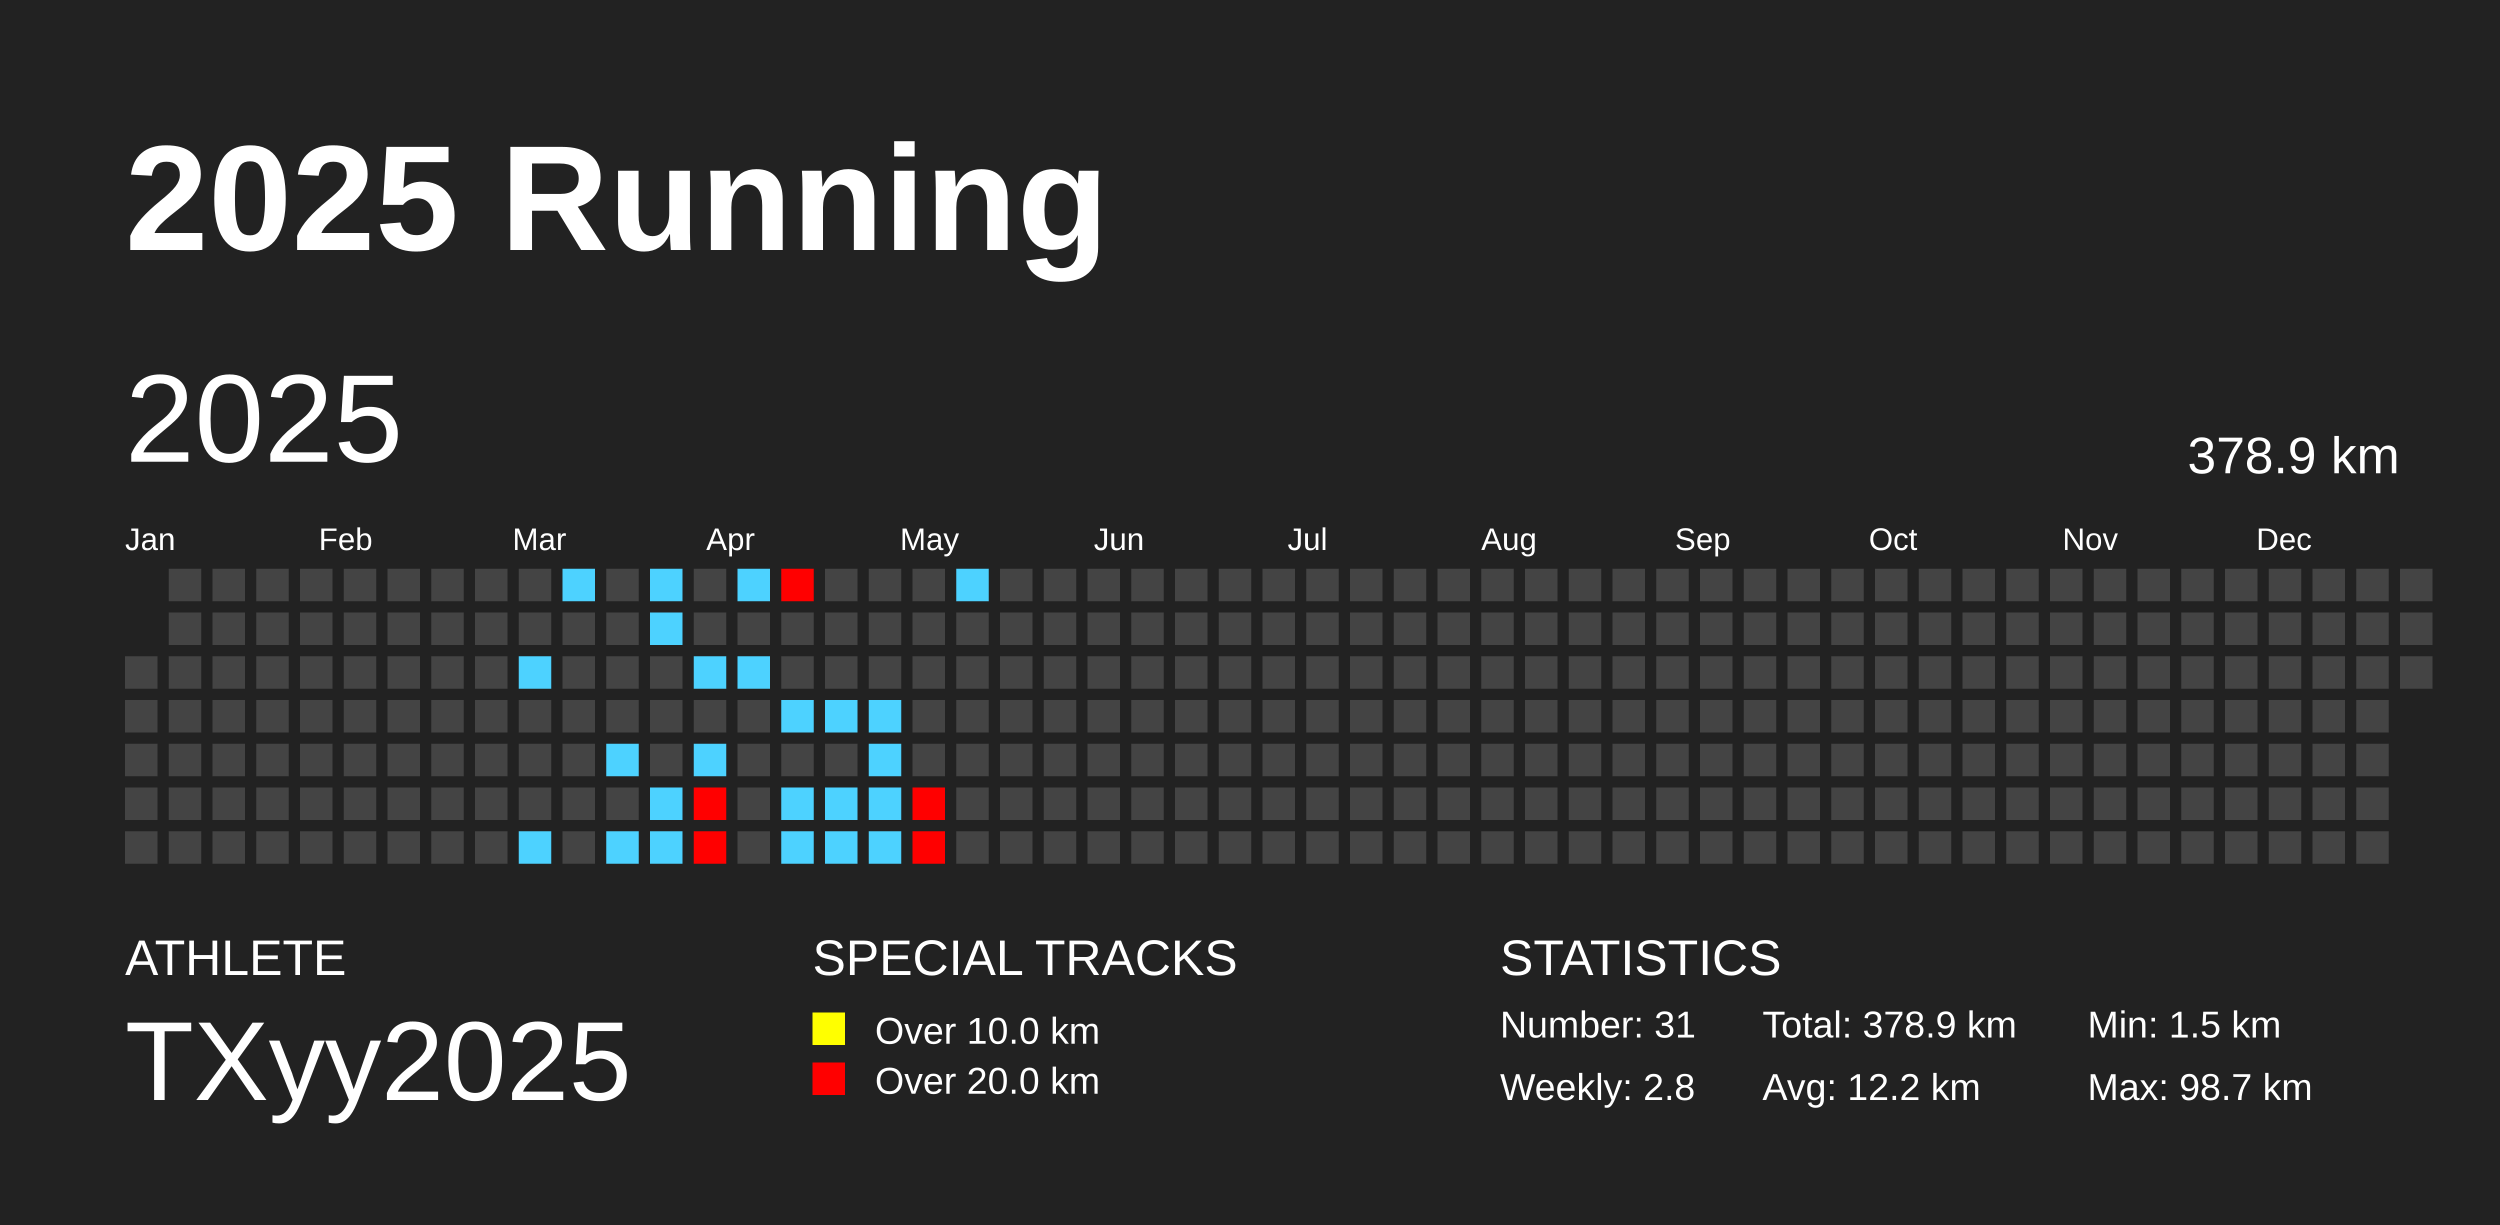
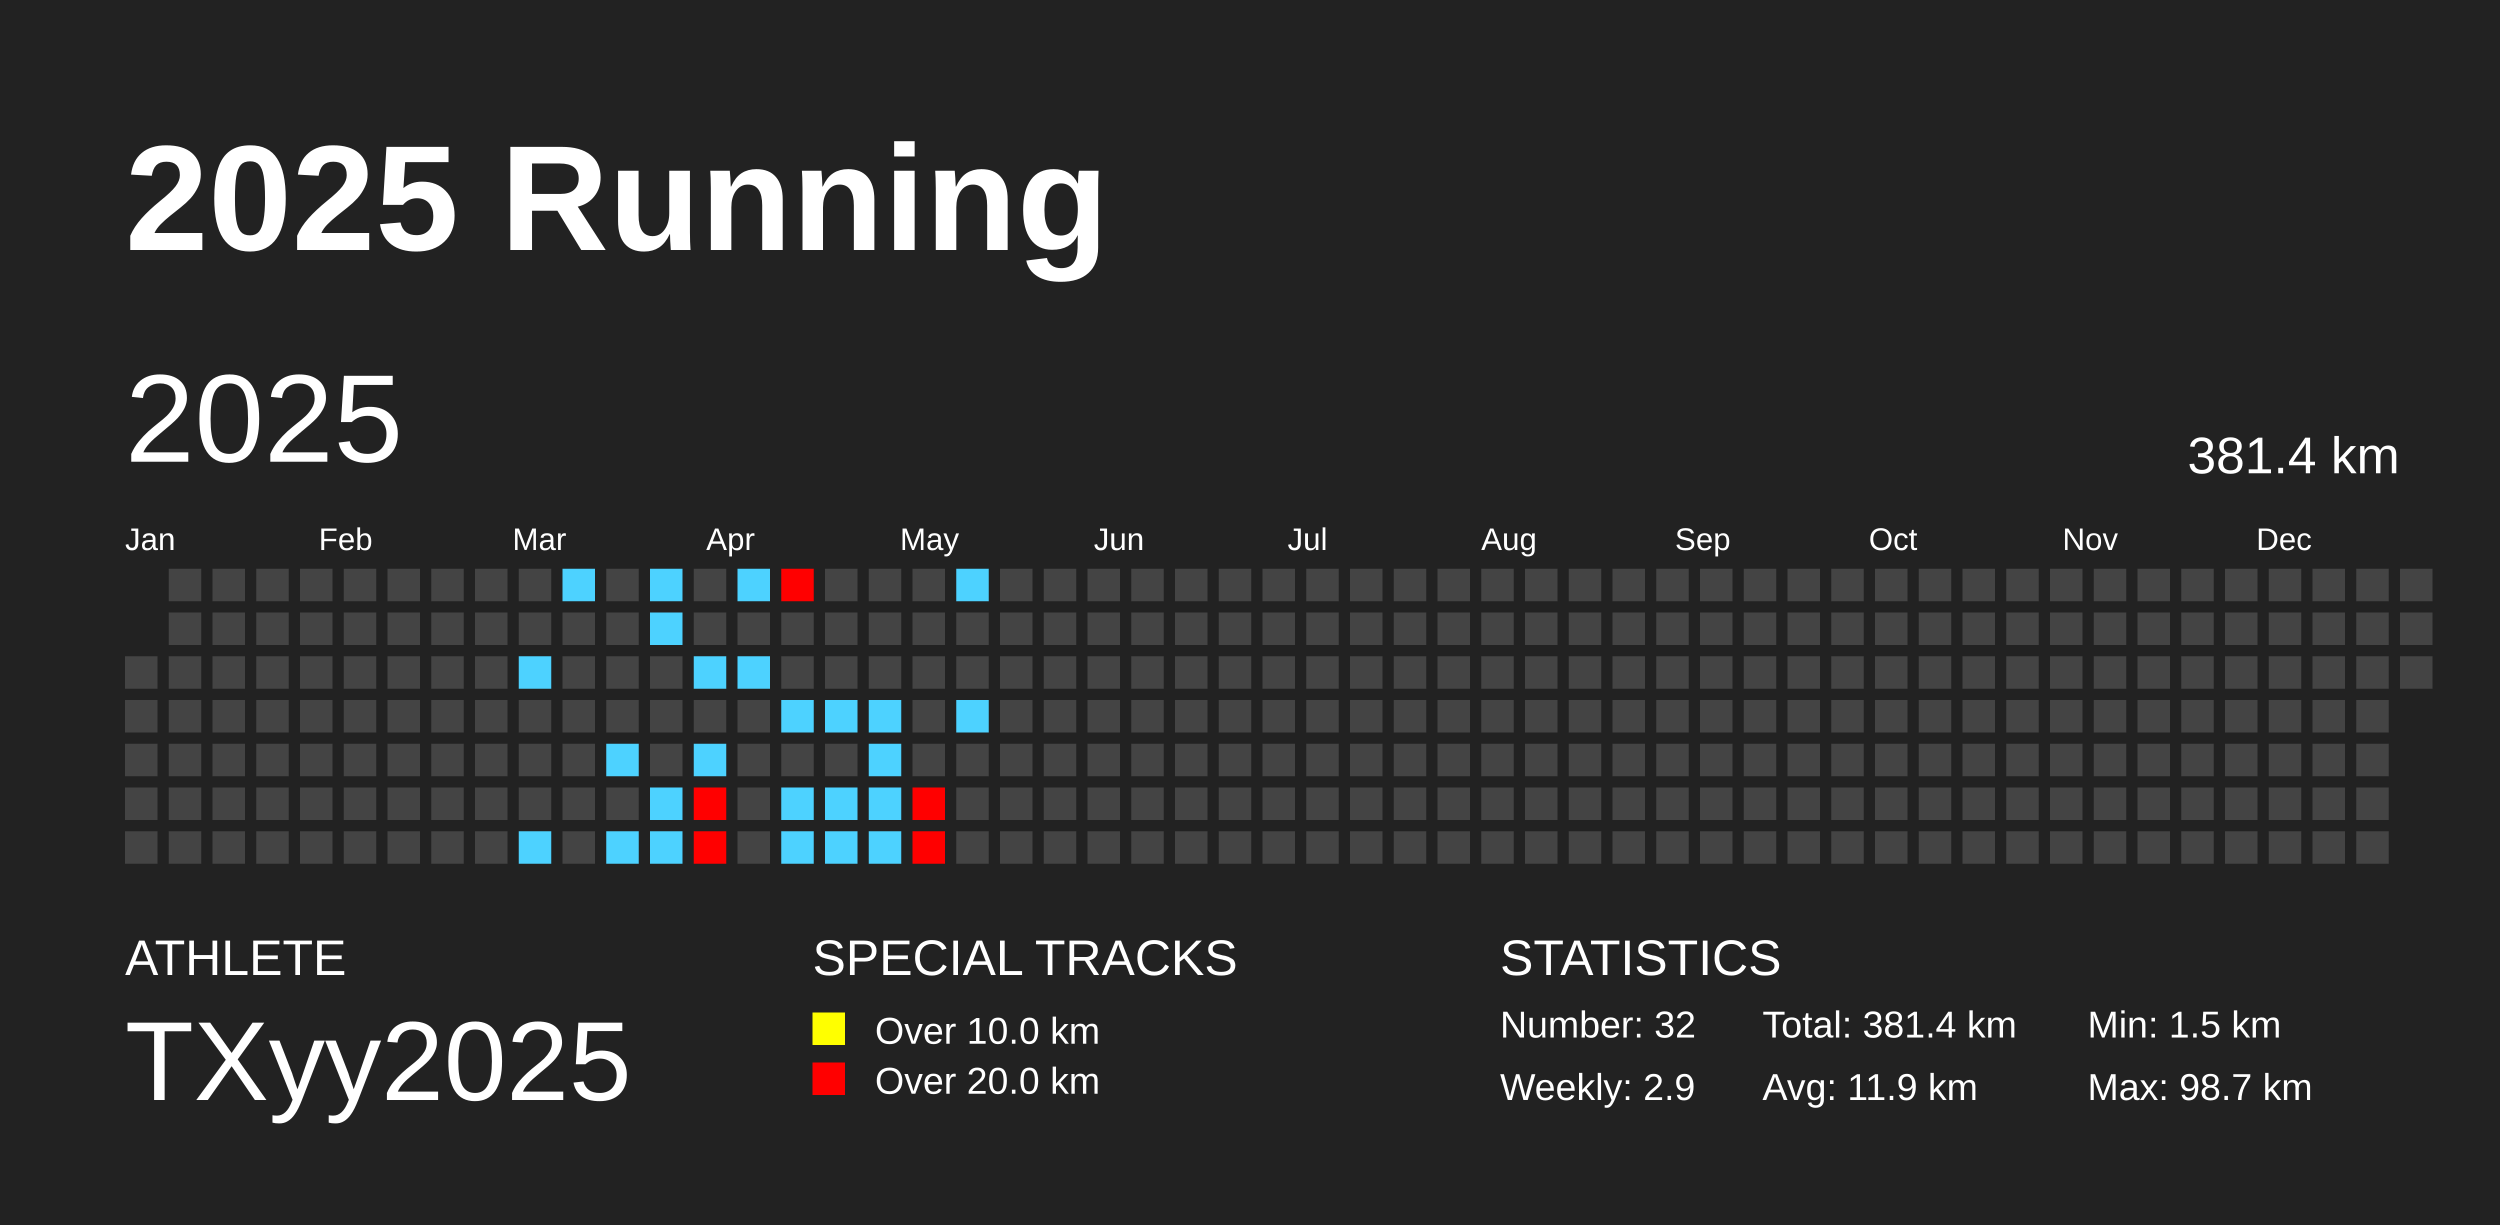
<svg xmlns="http://www.w3.org/2000/svg" baseProfile="full" height="98mm" version="1.1" viewBox="0,0,200,98" width="200mm">
  <defs />
  <rect fill="#222222" height="98" width="200" x="0" y="0" />
  <text fill="#FFFFFF" style="font-size:12px; font-family:Arial; font-weight:bold;" x="10" y="20">2025 Running</text>
  <text fill="#FFFFFF" style="font-size:4px; font-family:Arial" x="10" y="78">ATHLETE</text>
  <text fill="#FFFFFF" style="font-size:9px; font-family:Arial" x="10" y="88">TXyy2025</text>
  <text fill="#FFFFFF" style="font-size:4px; font-family:Arial" x="65" y="78">SPECIAL TRACKS</text>
  <rect fill="yellow" height="2.6" width="2.6" x="65" y="81" />
  <text fill="#FFFFFF" style="font-size:3px; font-family:Arial" x="70" y="83.5">Over 10.0 km</text>
  <rect fill="red" height="2.6" width="2.6" x="65" y="85" />
  <text fill="#FFFFFF" style="font-size:3px; font-family:Arial" x="70" y="87.5">Over 20.0 km</text>
  <text fill="#FFFFFF" style="font-size:4px; font-family:Arial" x="120" y="78">STATISTICS</text>
-   <text fill="#FFFFFF" style="font-size:3px; font-family:Arial" x="120" y="83">Number: 31</text>
-   <text fill="#FFFFFF" style="font-size:3px; font-family:Arial" x="120" y="88">Weekly: 2.8</text>
-   <text fill="#FFFFFF" style="font-size:3px; font-family:Arial" x="141" y="83">Total: 378.9 km</text>
-   <text fill="#FFFFFF" style="font-size:3px; font-family:Arial" x="141" y="88">Avg: 12.2 km</text>
+   <text fill="#FFFFFF" style="font-size:3px; font-family:Arial" x="120" y="83">Number: 32</text>
+   <text fill="#FFFFFF" style="font-size:3px; font-family:Arial" x="120" y="88">Weekly: 2.9</text>
+   <text fill="#FFFFFF" style="font-size:3px; font-family:Arial" x="141" y="83">Total: 381.4 km</text>
+   <text fill="#FFFFFF" style="font-size:3px; font-family:Arial" x="141" y="88">Avg: 11.9 km</text>
  <text fill="#FFFFFF" style="font-size:3px; font-family:Arial" x="167" y="83">Min: 1.5 km</text>
  <text fill="#FFFFFF" style="font-size:3px; font-family:Arial" x="167" y="88">Max: 98.7 km</text>
  <text dominant-baseline="hanging" fill="#FFFFFF" style="font-size:10.0px; font-family:Arial;" x="10" y="30">2025</text>
-   <text dominant-baseline="hanging" fill="#FFFFFF" style="font-size:4.125px; font-family:Arial;" x="175" y="35">378.9 km</text>
+   <text dominant-baseline="hanging" fill="#FFFFFF" style="font-size:4.125px; font-family:Arial;" x="175" y="35">381.4 km</text>
  <text fill="#FFFFFF" style="font-size:2.5px; font-family:Arial" x="10.0" y="44">Jan</text>
  <text fill="#FFFFFF" style="font-size:2.5px; font-family:Arial" x="25.5" y="44">Feb</text>
  <text fill="#FFFFFF" style="font-size:2.5px; font-family:Arial" x="41.0" y="44">Mar</text>
  <text fill="#FFFFFF" style="font-size:2.5px; font-family:Arial" x="56.5" y="44">Apr</text>
  <text fill="#FFFFFF" style="font-size:2.5px; font-family:Arial" x="72.0" y="44">May</text>
  <text fill="#FFFFFF" style="font-size:2.5px; font-family:Arial" x="87.5" y="44">Jun</text>
  <text fill="#FFFFFF" style="font-size:2.5px; font-family:Arial" x="103.0" y="44">Jul</text>
  <text fill="#FFFFFF" style="font-size:2.5px; font-family:Arial" x="118.5" y="44">Aug</text>
  <text fill="#FFFFFF" style="font-size:2.5px; font-family:Arial" x="134.0" y="44">Sep</text>
  <text fill="#FFFFFF" style="font-size:2.5px; font-family:Arial" x="149.5" y="44">Oct</text>
  <text fill="#FFFFFF" style="font-size:2.5px; font-family:Arial" x="165.0" y="44">Nov</text>
  <text fill="#FFFFFF" style="font-size:2.5px; font-family:Arial" x="180.5" y="44">Dec</text>
  <rect fill="#444444" height="2.6" width="2.6" x="10.0" y="52.5" />
  <rect fill="#444444" height="2.6" width="2.6" x="10.0" y="56.0" />
  <rect fill="#444444" height="2.6" width="2.6" x="10.0" y="59.5" />
  <rect fill="#444444" height="2.6" width="2.6" x="10.0" y="63.0" />
  <rect fill="#444444" height="2.6" width="2.6" x="10.0" y="66.5" />
  <rect fill="#444444" height="2.6" width="2.6" x="13.5" y="45.5" />
  <rect fill="#444444" height="2.6" width="2.6" x="13.5" y="49.0" />
  <rect fill="#444444" height="2.6" width="2.6" x="13.5" y="52.5" />
  <rect fill="#444444" height="2.6" width="2.6" x="13.5" y="56.0" />
  <rect fill="#444444" height="2.6" width="2.6" x="13.5" y="59.5" />
  <rect fill="#444444" height="2.6" width="2.6" x="13.5" y="63.0" />
  <rect fill="#444444" height="2.6" width="2.6" x="13.5" y="66.5" />
  <rect fill="#444444" height="2.6" width="2.6" x="17.0" y="45.5" />
  <rect fill="#444444" height="2.6" width="2.6" x="17.0" y="49.0" />
  <rect fill="#444444" height="2.6" width="2.6" x="17.0" y="52.5" />
  <rect fill="#444444" height="2.6" width="2.6" x="17.0" y="56.0" />
  <rect fill="#444444" height="2.6" width="2.6" x="17.0" y="59.5" />
  <rect fill="#444444" height="2.6" width="2.6" x="17.0" y="63.0" />
  <rect fill="#444444" height="2.6" width="2.6" x="17.0" y="66.5" />
  <rect fill="#444444" height="2.6" width="2.6" x="20.5" y="45.5" />
  <rect fill="#444444" height="2.6" width="2.6" x="20.5" y="49.0" />
  <rect fill="#444444" height="2.6" width="2.6" x="20.5" y="52.5" />
  <rect fill="#444444" height="2.6" width="2.6" x="20.5" y="56.0" />
  <rect fill="#444444" height="2.6" width="2.6" x="20.5" y="59.5" />
  <rect fill="#444444" height="2.6" width="2.6" x="20.5" y="63.0" />
  <rect fill="#444444" height="2.6" width="2.6" x="20.5" y="66.5" />
  <rect fill="#444444" height="2.6" width="2.6" x="24.0" y="45.5" />
  <rect fill="#444444" height="2.6" width="2.6" x="24.0" y="49.0" />
  <rect fill="#444444" height="2.6" width="2.6" x="24.0" y="52.5" />
  <rect fill="#444444" height="2.6" width="2.6" x="24.0" y="56.0" />
  <rect fill="#444444" height="2.6" width="2.6" x="24.0" y="59.5" />
  <rect fill="#444444" height="2.6" width="2.6" x="24.0" y="63.0" />
  <rect fill="#444444" height="2.6" width="2.6" x="24.0" y="66.5" />
  <rect fill="#444444" height="2.6" width="2.6" x="27.5" y="45.5" />
  <rect fill="#444444" height="2.6" width="2.6" x="27.5" y="49.0" />
  <rect fill="#444444" height="2.6" width="2.6" x="27.5" y="52.5" />
  <rect fill="#444444" height="2.6" width="2.6" x="27.5" y="56.0" />
  <rect fill="#444444" height="2.6" width="2.6" x="27.5" y="59.5" />
  <rect fill="#444444" height="2.6" width="2.6" x="27.5" y="63.0" />
  <rect fill="#444444" height="2.6" width="2.6" x="27.5" y="66.5" />
  <rect fill="#444444" height="2.6" width="2.6" x="31.0" y="45.5" />
  <rect fill="#444444" height="2.6" width="2.6" x="31.0" y="49.0" />
  <rect fill="#444444" height="2.6" width="2.6" x="31.0" y="52.5" />
  <rect fill="#444444" height="2.6" width="2.6" x="31.0" y="56.0" />
  <rect fill="#444444" height="2.6" width="2.6" x="31.0" y="59.5" />
  <rect fill="#444444" height="2.6" width="2.6" x="31.0" y="63.0" />
  <rect fill="#444444" height="2.6" width="2.6" x="31.0" y="66.5" />
  <rect fill="#444444" height="2.6" width="2.6" x="34.5" y="45.5" />
  <rect fill="#444444" height="2.6" width="2.6" x="34.5" y="49.0" />
  <rect fill="#444444" height="2.6" width="2.6" x="34.5" y="52.5" />
  <rect fill="#444444" height="2.6" width="2.6" x="34.5" y="56.0" />
  <rect fill="#444444" height="2.6" width="2.6" x="34.5" y="59.5" />
  <rect fill="#444444" height="2.6" width="2.6" x="34.5" y="63.0" />
  <rect fill="#444444" height="2.6" width="2.6" x="34.5" y="66.5" />
  <rect fill="#444444" height="2.6" width="2.6" x="38.0" y="45.5" />
  <rect fill="#444444" height="2.6" width="2.6" x="38.0" y="49.0" />
  <rect fill="#444444" height="2.6" width="2.6" x="38.0" y="52.5" />
  <rect fill="#444444" height="2.6" width="2.6" x="38.0" y="56.0" />
  <rect fill="#444444" height="2.6" width="2.6" x="38.0" y="59.5" />
  <rect fill="#444444" height="2.6" width="2.6" x="38.0" y="63.0" />
  <rect fill="#444444" height="2.6" width="2.6" x="38.0" y="66.5" />
  <rect fill="#444444" height="2.6" width="2.6" x="41.5" y="45.5" />
  <rect fill="#444444" height="2.6" width="2.6" x="41.5" y="49.0" />
  <rect fill="#4dd2ff" height="2.6" width="2.6" x="41.5" y="52.5" />
  <rect fill="#444444" height="2.6" width="2.6" x="41.5" y="56.0" />
  <rect fill="#444444" height="2.6" width="2.6" x="41.5" y="59.5" />
  <rect fill="#444444" height="2.6" width="2.6" x="41.5" y="63.0" />
  <rect fill="#4dd2ff" height="2.6" width="2.6" x="41.5" y="66.5" />
  <rect fill="#4dd2ff" height="2.6" width="2.6" x="45.0" y="45.5" />
  <rect fill="#444444" height="2.6" width="2.6" x="45.0" y="49.0" />
  <rect fill="#444444" height="2.6" width="2.6" x="45.0" y="52.5" />
  <rect fill="#444444" height="2.6" width="2.6" x="45.0" y="56.0" />
  <rect fill="#444444" height="2.6" width="2.6" x="45.0" y="59.5" />
  <rect fill="#444444" height="2.6" width="2.6" x="45.0" y="63.0" />
  <rect fill="#444444" height="2.6" width="2.6" x="45.0" y="66.5" />
  <rect fill="#444444" height="2.6" width="2.6" x="48.5" y="45.5" />
  <rect fill="#444444" height="2.6" width="2.6" x="48.5" y="49.0" />
  <rect fill="#444444" height="2.6" width="2.6" x="48.5" y="52.5" />
  <rect fill="#444444" height="2.6" width="2.6" x="48.5" y="56.0" />
  <rect fill="#4dd2ff" height="2.6" width="2.6" x="48.5" y="59.5" />
  <rect fill="#444444" height="2.6" width="2.6" x="48.5" y="63.0" />
  <rect fill="#4dd2ff" height="2.6" width="2.6" x="48.5" y="66.5" />
  <rect fill="#4dd2ff" height="2.6" width="2.6" x="52.0" y="45.5" />
  <rect fill="#4dd2ff" height="2.6" width="2.6" x="52.0" y="49.0" />
  <rect fill="#444444" height="2.6" width="2.6" x="52.0" y="52.5" />
  <rect fill="#444444" height="2.6" width="2.6" x="52.0" y="56.0" />
  <rect fill="#444444" height="2.6" width="2.6" x="52.0" y="59.5" />
  <rect fill="#4dd2ff" height="2.6" width="2.6" x="52.0" y="63.0" />
  <rect fill="#4dd2ff" height="2.6" width="2.6" x="52.0" y="66.5" />
  <rect fill="#444444" height="2.6" width="2.6" x="55.5" y="45.5" />
  <rect fill="#444444" height="2.6" width="2.6" x="55.5" y="49.0" />
  <rect fill="#4dd2ff" height="2.6" width="2.6" x="55.5" y="52.5" />
  <rect fill="#444444" height="2.6" width="2.6" x="55.5" y="56.0" />
  <rect fill="#4dd2ff" height="2.6" width="2.6" x="55.5" y="59.5" />
  <rect fill="red" height="2.6" width="2.6" x="55.5" y="63.0" />
  <rect fill="red" height="2.6" width="2.6" x="55.5" y="66.5" />
  <rect fill="#4dd2ff" height="2.6" width="2.6" x="59.0" y="45.5" />
  <rect fill="#444444" height="2.6" width="2.6" x="59.0" y="49.0" />
  <rect fill="#4dd2ff" height="2.6" width="2.6" x="59.0" y="52.5" />
  <rect fill="#444444" height="2.6" width="2.6" x="59.0" y="56.0" />
  <rect fill="#444444" height="2.6" width="2.6" x="59.0" y="59.5" />
  <rect fill="#444444" height="2.6" width="2.6" x="59.0" y="63.0" />
  <rect fill="#444444" height="2.6" width="2.6" x="59.0" y="66.5" />
  <rect fill="red" height="2.6" width="2.6" x="62.5" y="45.5" />
  <rect fill="#444444" height="2.6" width="2.6" x="62.5" y="49.0" />
  <rect fill="#444444" height="2.6" width="2.6" x="62.5" y="52.5" />
  <rect fill="#4dd2ff" height="2.6" width="2.6" x="62.5" y="56.0" />
  <rect fill="#444444" height="2.6" width="2.6" x="62.5" y="59.5" />
  <rect fill="#4dd2ff" height="2.6" width="2.6" x="62.5" y="63.0" />
  <rect fill="#4dd2ff" height="2.6" width="2.6" x="62.5" y="66.5" />
  <rect fill="#444444" height="2.6" width="2.6" x="66.0" y="45.5" />
  <rect fill="#444444" height="2.6" width="2.6" x="66.0" y="49.0" />
  <rect fill="#444444" height="2.6" width="2.6" x="66.0" y="52.5" />
  <rect fill="#4dd2ff" height="2.6" width="2.6" x="66.0" y="56.0" />
  <rect fill="#444444" height="2.6" width="2.6" x="66.0" y="59.5" />
  <rect fill="#4dd2ff" height="2.6" width="2.6" x="66.0" y="63.0" />
  <rect fill="#4dd2ff" height="2.6" width="2.6" x="66.0" y="66.5" />
  <rect fill="#444444" height="2.6" width="2.6" x="69.5" y="45.5" />
  <rect fill="#444444" height="2.6" width="2.6" x="69.5" y="49.0" />
  <rect fill="#444444" height="2.6" width="2.6" x="69.5" y="52.5" />
  <rect fill="#4dd2ff" height="2.6" width="2.6" x="69.5" y="56.0" />
  <rect fill="#4dd2ff" height="2.6" width="2.6" x="69.5" y="59.5" />
  <rect fill="#4dd2ff" height="2.6" width="2.6" x="69.5" y="63.0" />
  <rect fill="#4dd2ff" height="2.6" width="2.6" x="69.5" y="66.5" />
  <rect fill="#444444" height="2.6" width="2.6" x="73.0" y="45.5" />
  <rect fill="#444444" height="2.6" width="2.6" x="73.0" y="49.0" />
  <rect fill="#444444" height="2.6" width="2.6" x="73.0" y="52.5" />
  <rect fill="#444444" height="2.6" width="2.6" x="73.0" y="56.0" />
  <rect fill="#444444" height="2.6" width="2.6" x="73.0" y="59.5" />
  <rect fill="red" height="2.6" width="2.6" x="73.0" y="63.0" />
  <rect fill="red" height="2.6" width="2.6" x="73.0" y="66.5" />
  <rect fill="#4dd2ff" height="2.6" width="2.6" x="76.5" y="45.5" />
  <rect fill="#444444" height="2.6" width="2.6" x="76.5" y="49.0" />
  <rect fill="#444444" height="2.6" width="2.6" x="76.5" y="52.5" />
-   <rect fill="#444444" height="2.6" width="2.6" x="76.5" y="56.0" />
+   <rect fill="#4dd2ff" height="2.6" width="2.6" x="76.5" y="56.0" />
  <rect fill="#444444" height="2.6" width="2.6" x="76.5" y="59.5" />
  <rect fill="#444444" height="2.6" width="2.6" x="76.5" y="63.0" />
  <rect fill="#444444" height="2.6" width="2.6" x="76.5" y="66.5" />
  <rect fill="#444444" height="2.6" width="2.6" x="80.0" y="45.5" />
  <rect fill="#444444" height="2.6" width="2.6" x="80.0" y="49.0" />
  <rect fill="#444444" height="2.6" width="2.6" x="80.0" y="52.5" />
  <rect fill="#444444" height="2.6" width="2.6" x="80.0" y="56.0" />
  <rect fill="#444444" height="2.6" width="2.6" x="80.0" y="59.5" />
  <rect fill="#444444" height="2.6" width="2.6" x="80.0" y="63.0" />
  <rect fill="#444444" height="2.6" width="2.6" x="80.0" y="66.5" />
  <rect fill="#444444" height="2.6" width="2.6" x="83.5" y="45.5" />
  <rect fill="#444444" height="2.6" width="2.6" x="83.5" y="49.0" />
  <rect fill="#444444" height="2.6" width="2.6" x="83.5" y="52.5" />
  <rect fill="#444444" height="2.6" width="2.6" x="83.5" y="56.0" />
  <rect fill="#444444" height="2.6" width="2.6" x="83.5" y="59.5" />
  <rect fill="#444444" height="2.6" width="2.6" x="83.5" y="63.0" />
  <rect fill="#444444" height="2.6" width="2.6" x="83.5" y="66.5" />
  <rect fill="#444444" height="2.6" width="2.6" x="87.0" y="45.5" />
  <rect fill="#444444" height="2.6" width="2.6" x="87.0" y="49.0" />
  <rect fill="#444444" height="2.6" width="2.6" x="87.0" y="52.5" />
  <rect fill="#444444" height="2.6" width="2.6" x="87.0" y="56.0" />
  <rect fill="#444444" height="2.6" width="2.6" x="87.0" y="59.5" />
  <rect fill="#444444" height="2.6" width="2.6" x="87.0" y="63.0" />
  <rect fill="#444444" height="2.6" width="2.6" x="87.0" y="66.5" />
  <rect fill="#444444" height="2.6" width="2.6" x="90.5" y="45.5" />
  <rect fill="#444444" height="2.6" width="2.6" x="90.5" y="49.0" />
  <rect fill="#444444" height="2.6" width="2.6" x="90.5" y="52.5" />
  <rect fill="#444444" height="2.6" width="2.6" x="90.5" y="56.0" />
  <rect fill="#444444" height="2.6" width="2.6" x="90.5" y="59.5" />
  <rect fill="#444444" height="2.6" width="2.6" x="90.5" y="63.0" />
  <rect fill="#444444" height="2.6" width="2.6" x="90.5" y="66.5" />
  <rect fill="#444444" height="2.6" width="2.6" x="94.0" y="45.5" />
  <rect fill="#444444" height="2.6" width="2.6" x="94.0" y="49.0" />
  <rect fill="#444444" height="2.6" width="2.6" x="94.0" y="52.5" />
  <rect fill="#444444" height="2.6" width="2.6" x="94.0" y="56.0" />
  <rect fill="#444444" height="2.6" width="2.6" x="94.0" y="59.5" />
  <rect fill="#444444" height="2.6" width="2.6" x="94.0" y="63.0" />
  <rect fill="#444444" height="2.6" width="2.6" x="94.0" y="66.5" />
  <rect fill="#444444" height="2.6" width="2.6" x="97.5" y="45.5" />
  <rect fill="#444444" height="2.6" width="2.6" x="97.5" y="49.0" />
  <rect fill="#444444" height="2.6" width="2.6" x="97.5" y="52.5" />
  <rect fill="#444444" height="2.6" width="2.6" x="97.5" y="56.0" />
  <rect fill="#444444" height="2.6" width="2.6" x="97.5" y="59.5" />
  <rect fill="#444444" height="2.6" width="2.6" x="97.5" y="63.0" />
  <rect fill="#444444" height="2.6" width="2.6" x="97.5" y="66.5" />
  <rect fill="#444444" height="2.6" width="2.6" x="101.0" y="45.5" />
  <rect fill="#444444" height="2.6" width="2.6" x="101.0" y="49.0" />
  <rect fill="#444444" height="2.6" width="2.6" x="101.0" y="52.5" />
  <rect fill="#444444" height="2.6" width="2.6" x="101.0" y="56.0" />
  <rect fill="#444444" height="2.6" width="2.6" x="101.0" y="59.5" />
  <rect fill="#444444" height="2.6" width="2.6" x="101.0" y="63.0" />
  <rect fill="#444444" height="2.6" width="2.6" x="101.0" y="66.5" />
  <rect fill="#444444" height="2.6" width="2.6" x="104.5" y="45.5" />
  <rect fill="#444444" height="2.6" width="2.6" x="104.5" y="49.0" />
  <rect fill="#444444" height="2.6" width="2.6" x="104.5" y="52.5" />
  <rect fill="#444444" height="2.6" width="2.6" x="104.5" y="56.0" />
  <rect fill="#444444" height="2.6" width="2.6" x="104.5" y="59.5" />
  <rect fill="#444444" height="2.6" width="2.6" x="104.5" y="63.0" />
  <rect fill="#444444" height="2.6" width="2.6" x="104.5" y="66.5" />
  <rect fill="#444444" height="2.6" width="2.6" x="108.0" y="45.5" />
  <rect fill="#444444" height="2.6" width="2.6" x="108.0" y="49.0" />
  <rect fill="#444444" height="2.6" width="2.6" x="108.0" y="52.5" />
  <rect fill="#444444" height="2.6" width="2.6" x="108.0" y="56.0" />
  <rect fill="#444444" height="2.6" width="2.6" x="108.0" y="59.5" />
  <rect fill="#444444" height="2.6" width="2.6" x="108.0" y="63.0" />
  <rect fill="#444444" height="2.6" width="2.6" x="108.0" y="66.5" />
  <rect fill="#444444" height="2.6" width="2.6" x="111.5" y="45.5" />
  <rect fill="#444444" height="2.6" width="2.6" x="111.5" y="49.0" />
  <rect fill="#444444" height="2.6" width="2.6" x="111.5" y="52.5" />
  <rect fill="#444444" height="2.6" width="2.6" x="111.5" y="56.0" />
  <rect fill="#444444" height="2.6" width="2.6" x="111.5" y="59.5" />
  <rect fill="#444444" height="2.6" width="2.6" x="111.5" y="63.0" />
  <rect fill="#444444" height="2.6" width="2.6" x="111.5" y="66.5" />
  <rect fill="#444444" height="2.6" width="2.6" x="115.0" y="45.5" />
  <rect fill="#444444" height="2.6" width="2.6" x="115.0" y="49.0" />
  <rect fill="#444444" height="2.6" width="2.6" x="115.0" y="52.5" />
  <rect fill="#444444" height="2.6" width="2.6" x="115.0" y="56.0" />
  <rect fill="#444444" height="2.6" width="2.6" x="115.0" y="59.5" />
  <rect fill="#444444" height="2.6" width="2.6" x="115.0" y="63.0" />
  <rect fill="#444444" height="2.6" width="2.6" x="115.0" y="66.5" />
  <rect fill="#444444" height="2.6" width="2.6" x="118.5" y="45.5" />
  <rect fill="#444444" height="2.6" width="2.6" x="118.5" y="49.0" />
  <rect fill="#444444" height="2.6" width="2.6" x="118.5" y="52.5" />
  <rect fill="#444444" height="2.6" width="2.6" x="118.5" y="56.0" />
  <rect fill="#444444" height="2.6" width="2.6" x="118.5" y="59.5" />
  <rect fill="#444444" height="2.6" width="2.6" x="118.5" y="63.0" />
  <rect fill="#444444" height="2.6" width="2.6" x="118.5" y="66.5" />
  <rect fill="#444444" height="2.6" width="2.6" x="122.0" y="45.5" />
  <rect fill="#444444" height="2.6" width="2.6" x="122.0" y="49.0" />
  <rect fill="#444444" height="2.6" width="2.6" x="122.0" y="52.5" />
  <rect fill="#444444" height="2.6" width="2.6" x="122.0" y="56.0" />
  <rect fill="#444444" height="2.6" width="2.6" x="122.0" y="59.5" />
  <rect fill="#444444" height="2.6" width="2.6" x="122.0" y="63.0" />
  <rect fill="#444444" height="2.6" width="2.6" x="122.0" y="66.5" />
  <rect fill="#444444" height="2.6" width="2.6" x="125.5" y="45.5" />
  <rect fill="#444444" height="2.6" width="2.6" x="125.5" y="49.0" />
  <rect fill="#444444" height="2.6" width="2.6" x="125.5" y="52.5" />
  <rect fill="#444444" height="2.6" width="2.6" x="125.5" y="56.0" />
  <rect fill="#444444" height="2.6" width="2.6" x="125.5" y="59.5" />
  <rect fill="#444444" height="2.6" width="2.6" x="125.5" y="63.0" />
  <rect fill="#444444" height="2.6" width="2.6" x="125.5" y="66.5" />
  <rect fill="#444444" height="2.6" width="2.6" x="129.0" y="45.5" />
  <rect fill="#444444" height="2.6" width="2.6" x="129.0" y="49.0" />
  <rect fill="#444444" height="2.6" width="2.6" x="129.0" y="52.5" />
  <rect fill="#444444" height="2.6" width="2.6" x="129.0" y="56.0" />
  <rect fill="#444444" height="2.6" width="2.6" x="129.0" y="59.5" />
  <rect fill="#444444" height="2.6" width="2.6" x="129.0" y="63.0" />
  <rect fill="#444444" height="2.6" width="2.6" x="129.0" y="66.5" />
  <rect fill="#444444" height="2.6" width="2.6" x="132.5" y="45.5" />
  <rect fill="#444444" height="2.6" width="2.6" x="132.5" y="49.0" />
  <rect fill="#444444" height="2.6" width="2.6" x="132.5" y="52.5" />
  <rect fill="#444444" height="2.6" width="2.6" x="132.5" y="56.0" />
  <rect fill="#444444" height="2.6" width="2.6" x="132.5" y="59.5" />
  <rect fill="#444444" height="2.6" width="2.6" x="132.5" y="63.0" />
  <rect fill="#444444" height="2.6" width="2.6" x="132.5" y="66.5" />
  <rect fill="#444444" height="2.6" width="2.6" x="136.0" y="45.5" />
  <rect fill="#444444" height="2.6" width="2.6" x="136.0" y="49.0" />
  <rect fill="#444444" height="2.6" width="2.6" x="136.0" y="52.5" />
  <rect fill="#444444" height="2.6" width="2.6" x="136.0" y="56.0" />
  <rect fill="#444444" height="2.6" width="2.6" x="136.0" y="59.5" />
  <rect fill="#444444" height="2.6" width="2.6" x="136.0" y="63.0" />
  <rect fill="#444444" height="2.6" width="2.6" x="136.0" y="66.5" />
  <rect fill="#444444" height="2.6" width="2.6" x="139.5" y="45.5" />
  <rect fill="#444444" height="2.6" width="2.6" x="139.5" y="49.0" />
  <rect fill="#444444" height="2.6" width="2.6" x="139.5" y="52.5" />
  <rect fill="#444444" height="2.6" width="2.6" x="139.5" y="56.0" />
  <rect fill="#444444" height="2.6" width="2.6" x="139.5" y="59.5" />
  <rect fill="#444444" height="2.6" width="2.6" x="139.5" y="63.0" />
  <rect fill="#444444" height="2.6" width="2.6" x="139.5" y="66.5" />
  <rect fill="#444444" height="2.6" width="2.6" x="143.0" y="45.5" />
  <rect fill="#444444" height="2.6" width="2.6" x="143.0" y="49.0" />
  <rect fill="#444444" height="2.6" width="2.6" x="143.0" y="52.5" />
  <rect fill="#444444" height="2.6" width="2.6" x="143.0" y="56.0" />
  <rect fill="#444444" height="2.6" width="2.6" x="143.0" y="59.5" />
  <rect fill="#444444" height="2.6" width="2.6" x="143.0" y="63.0" />
  <rect fill="#444444" height="2.6" width="2.6" x="143.0" y="66.5" />
  <rect fill="#444444" height="2.6" width="2.6" x="146.5" y="45.5" />
  <rect fill="#444444" height="2.6" width="2.6" x="146.5" y="49.0" />
  <rect fill="#444444" height="2.6" width="2.6" x="146.5" y="52.5" />
  <rect fill="#444444" height="2.6" width="2.6" x="146.5" y="56.0" />
  <rect fill="#444444" height="2.6" width="2.6" x="146.5" y="59.5" />
  <rect fill="#444444" height="2.6" width="2.6" x="146.5" y="63.0" />
  <rect fill="#444444" height="2.6" width="2.6" x="146.5" y="66.5" />
  <rect fill="#444444" height="2.6" width="2.6" x="150.0" y="45.5" />
  <rect fill="#444444" height="2.6" width="2.6" x="150.0" y="49.0" />
  <rect fill="#444444" height="2.6" width="2.6" x="150.0" y="52.5" />
  <rect fill="#444444" height="2.6" width="2.6" x="150.0" y="56.0" />
  <rect fill="#444444" height="2.6" width="2.6" x="150.0" y="59.5" />
  <rect fill="#444444" height="2.6" width="2.6" x="150.0" y="63.0" />
  <rect fill="#444444" height="2.6" width="2.6" x="150.0" y="66.5" />
  <rect fill="#444444" height="2.6" width="2.6" x="153.5" y="45.5" />
  <rect fill="#444444" height="2.6" width="2.6" x="153.5" y="49.0" />
  <rect fill="#444444" height="2.6" width="2.6" x="153.5" y="52.5" />
  <rect fill="#444444" height="2.6" width="2.6" x="153.5" y="56.0" />
  <rect fill="#444444" height="2.6" width="2.6" x="153.5" y="59.5" />
  <rect fill="#444444" height="2.6" width="2.6" x="153.5" y="63.0" />
  <rect fill="#444444" height="2.6" width="2.6" x="153.5" y="66.5" />
  <rect fill="#444444" height="2.6" width="2.6" x="157.0" y="45.5" />
  <rect fill="#444444" height="2.6" width="2.6" x="157.0" y="49.0" />
  <rect fill="#444444" height="2.6" width="2.6" x="157.0" y="52.5" />
  <rect fill="#444444" height="2.6" width="2.6" x="157.0" y="56.0" />
  <rect fill="#444444" height="2.6" width="2.6" x="157.0" y="59.5" />
  <rect fill="#444444" height="2.6" width="2.6" x="157.0" y="63.0" />
  <rect fill="#444444" height="2.6" width="2.6" x="157.0" y="66.5" />
  <rect fill="#444444" height="2.6" width="2.6" x="160.5" y="45.5" />
  <rect fill="#444444" height="2.6" width="2.6" x="160.5" y="49.0" />
  <rect fill="#444444" height="2.6" width="2.6" x="160.5" y="52.5" />
  <rect fill="#444444" height="2.6" width="2.6" x="160.5" y="56.0" />
  <rect fill="#444444" height="2.6" width="2.6" x="160.5" y="59.5" />
  <rect fill="#444444" height="2.6" width="2.6" x="160.5" y="63.0" />
  <rect fill="#444444" height="2.6" width="2.6" x="160.5" y="66.5" />
  <rect fill="#444444" height="2.6" width="2.6" x="164.0" y="45.5" />
  <rect fill="#444444" height="2.6" width="2.6" x="164.0" y="49.0" />
  <rect fill="#444444" height="2.6" width="2.6" x="164.0" y="52.5" />
  <rect fill="#444444" height="2.6" width="2.6" x="164.0" y="56.0" />
  <rect fill="#444444" height="2.6" width="2.6" x="164.0" y="59.5" />
  <rect fill="#444444" height="2.6" width="2.6" x="164.0" y="63.0" />
  <rect fill="#444444" height="2.6" width="2.6" x="164.0" y="66.5" />
  <rect fill="#444444" height="2.6" width="2.6" x="167.5" y="45.5" />
  <rect fill="#444444" height="2.6" width="2.6" x="167.5" y="49.0" />
  <rect fill="#444444" height="2.6" width="2.6" x="167.5" y="52.5" />
  <rect fill="#444444" height="2.6" width="2.6" x="167.5" y="56.0" />
  <rect fill="#444444" height="2.6" width="2.6" x="167.5" y="59.5" />
  <rect fill="#444444" height="2.6" width="2.6" x="167.5" y="63.0" />
  <rect fill="#444444" height="2.6" width="2.6" x="167.5" y="66.5" />
  <rect fill="#444444" height="2.6" width="2.6" x="171.0" y="45.5" />
  <rect fill="#444444" height="2.6" width="2.6" x="171.0" y="49.0" />
  <rect fill="#444444" height="2.6" width="2.6" x="171.0" y="52.5" />
  <rect fill="#444444" height="2.6" width="2.6" x="171.0" y="56.0" />
  <rect fill="#444444" height="2.6" width="2.6" x="171.0" y="59.5" />
  <rect fill="#444444" height="2.6" width="2.6" x="171.0" y="63.0" />
  <rect fill="#444444" height="2.6" width="2.6" x="171.0" y="66.5" />
  <rect fill="#444444" height="2.6" width="2.6" x="174.5" y="45.5" />
  <rect fill="#444444" height="2.6" width="2.6" x="174.5" y="49.0" />
  <rect fill="#444444" height="2.6" width="2.6" x="174.5" y="52.5" />
  <rect fill="#444444" height="2.6" width="2.6" x="174.5" y="56.0" />
  <rect fill="#444444" height="2.6" width="2.6" x="174.5" y="59.5" />
  <rect fill="#444444" height="2.6" width="2.6" x="174.5" y="63.0" />
  <rect fill="#444444" height="2.6" width="2.6" x="174.5" y="66.5" />
  <rect fill="#444444" height="2.6" width="2.6" x="178.0" y="45.5" />
  <rect fill="#444444" height="2.6" width="2.6" x="178.0" y="49.0" />
  <rect fill="#444444" height="2.6" width="2.6" x="178.0" y="52.5" />
  <rect fill="#444444" height="2.6" width="2.6" x="178.0" y="56.0" />
  <rect fill="#444444" height="2.6" width="2.6" x="178.0" y="59.5" />
  <rect fill="#444444" height="2.6" width="2.6" x="178.0" y="63.0" />
  <rect fill="#444444" height="2.6" width="2.6" x="178.0" y="66.5" />
  <rect fill="#444444" height="2.6" width="2.6" x="181.5" y="45.5" />
  <rect fill="#444444" height="2.6" width="2.6" x="181.5" y="49.0" />
  <rect fill="#444444" height="2.6" width="2.6" x="181.5" y="52.5" />
  <rect fill="#444444" height="2.6" width="2.6" x="181.5" y="56.0" />
  <rect fill="#444444" height="2.6" width="2.6" x="181.5" y="59.5" />
  <rect fill="#444444" height="2.6" width="2.6" x="181.5" y="63.0" />
  <rect fill="#444444" height="2.6" width="2.6" x="181.5" y="66.5" />
  <rect fill="#444444" height="2.6" width="2.6" x="185.0" y="45.5" />
  <rect fill="#444444" height="2.6" width="2.6" x="185.0" y="49.0" />
  <rect fill="#444444" height="2.6" width="2.6" x="185.0" y="52.5" />
  <rect fill="#444444" height="2.6" width="2.6" x="185.0" y="56.0" />
  <rect fill="#444444" height="2.6" width="2.6" x="185.0" y="59.5" />
  <rect fill="#444444" height="2.6" width="2.6" x="185.0" y="63.0" />
  <rect fill="#444444" height="2.6" width="2.6" x="185.0" y="66.5" />
  <rect fill="#444444" height="2.6" width="2.6" x="188.5" y="45.5" />
  <rect fill="#444444" height="2.6" width="2.6" x="188.5" y="49.0" />
  <rect fill="#444444" height="2.6" width="2.6" x="188.5" y="52.5" />
  <rect fill="#444444" height="2.6" width="2.6" x="188.5" y="56.0" />
  <rect fill="#444444" height="2.6" width="2.6" x="188.5" y="59.5" />
  <rect fill="#444444" height="2.6" width="2.6" x="188.5" y="63.0" />
  <rect fill="#444444" height="2.6" width="2.6" x="188.5" y="66.5" />
  <rect fill="#444444" height="2.6" width="2.6" x="192.0" y="45.5" />
  <rect fill="#444444" height="2.6" width="2.6" x="192.0" y="49.0" />
  <rect fill="#444444" height="2.6" width="2.6" x="192.0" y="52.5" />
</svg>
